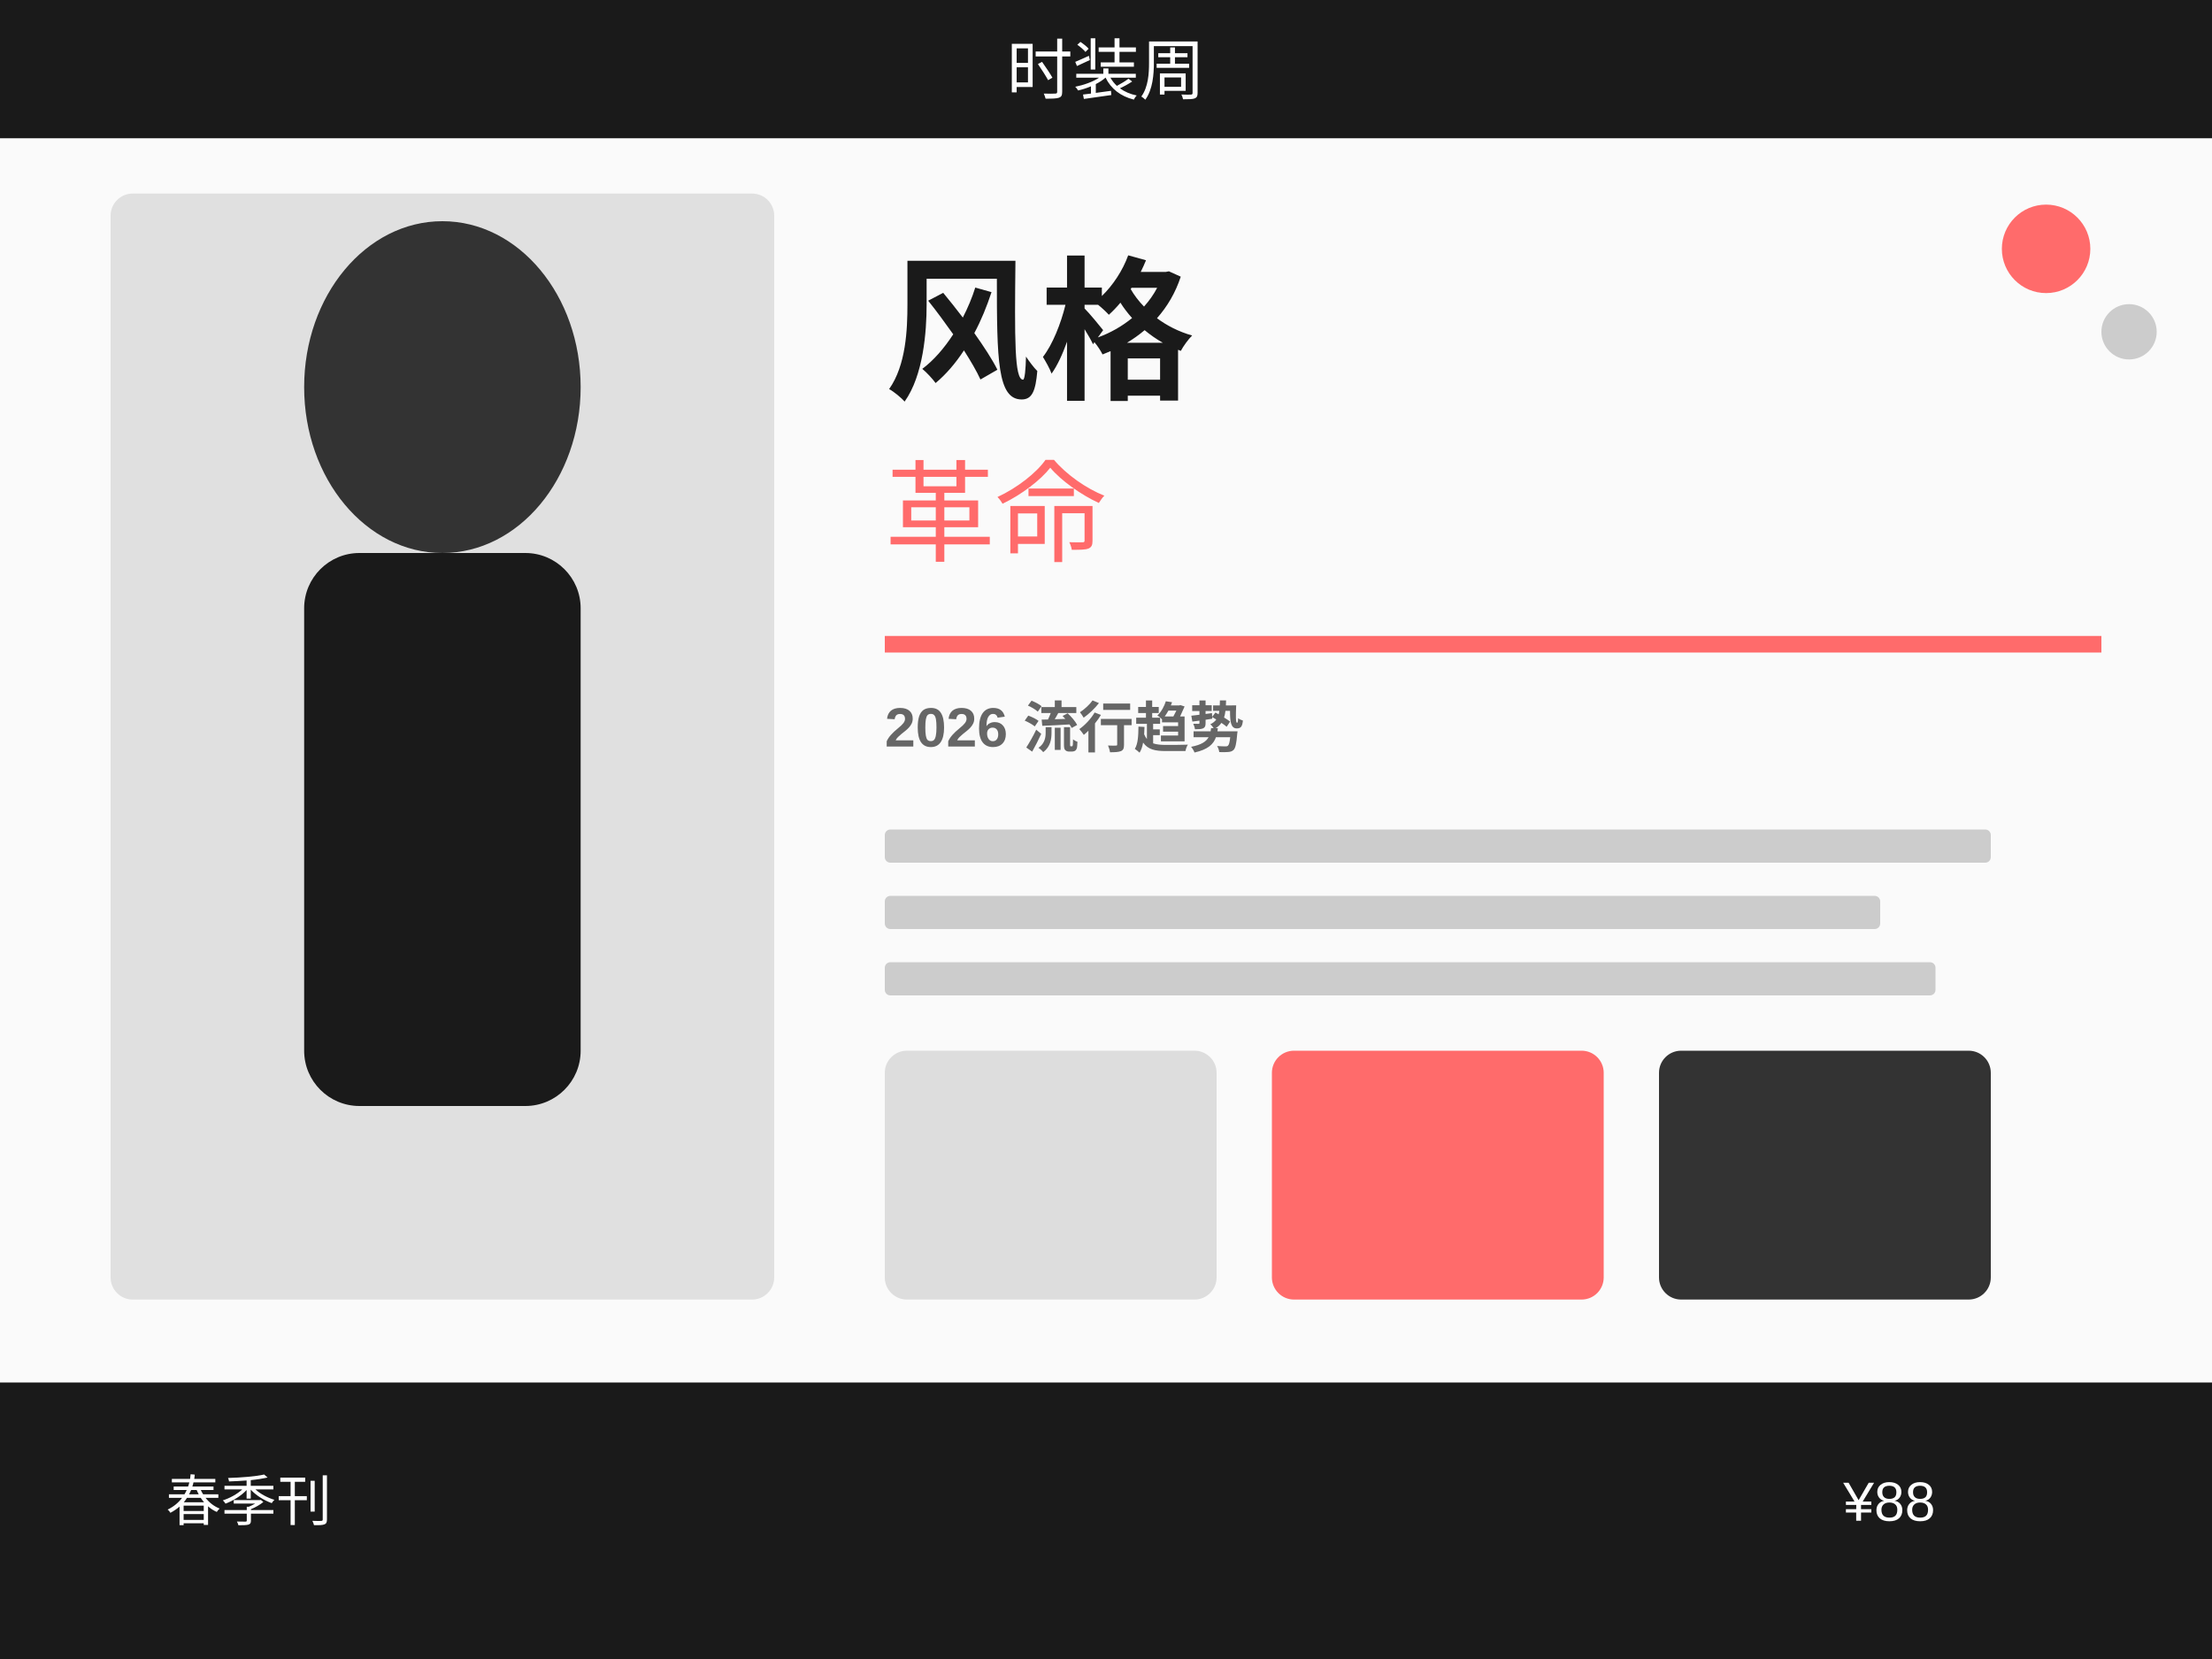
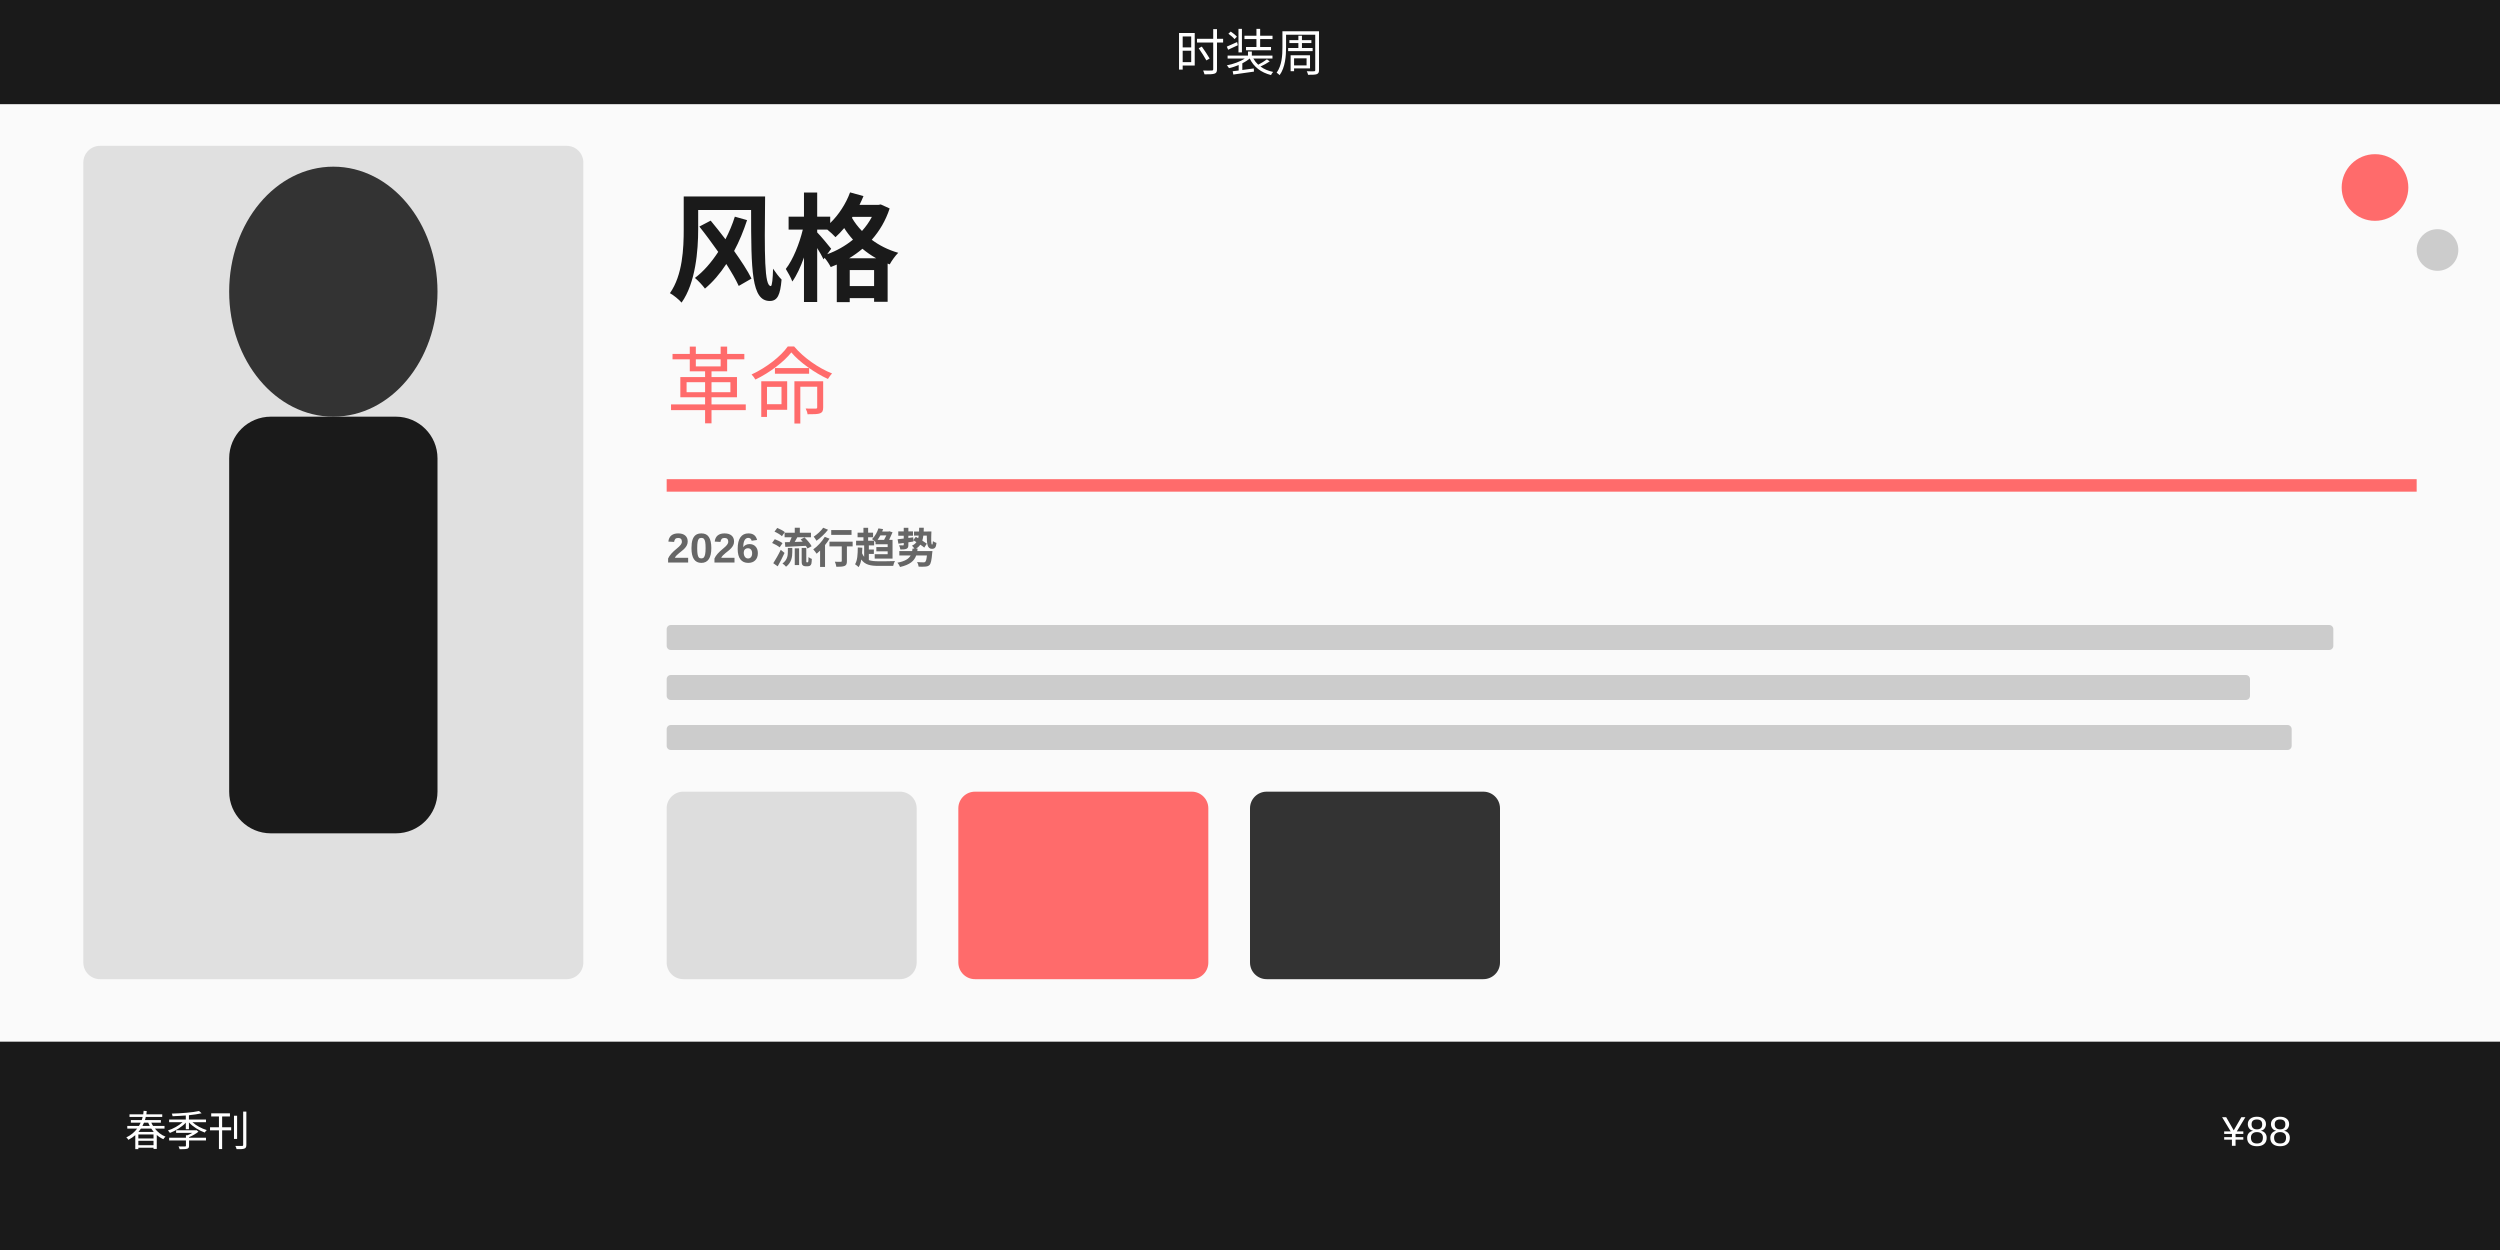
- <svg xmlns="http://www.w3.org/2000/svg" viewBox="0 0 400 300">
-   <rect id="background" class="background" width="400" height="300" fill="#fafafa" />
-   <rect id="top-bar" class="primary" x="0" y="0" width="400" height="25" fill="#1a1a1a" />
-   <text id="magazine-name" class="text" x="200" y="17" text-anchor="middle" font-family="Georgia, serif" font-size="12" fill="#ffffff" data-fixed-color="black">时装周</text>
+ <svg xmlns="http://www.w3.org/2000/svg" viewBox="0 0 600 300">
+   <rect id="background" class="background" width="600" height="300" fill="#fafafa" />
+   <rect id="top-bar" class="primary" x="0" y="0" width="600" height="25" fill="#1a1a1a" />
+   <text id="magazine-name" class="text" x="300" y="17" text-anchor="middle" font-family="Georgia, serif" font-size="12" fill="#ffffff" data-fixed-color="black">时装周</text>
  <rect id="model-bg" class="secondary" x="20" y="35" width="120" height="200" rx="4" fill="#e0e0e0" />
  <ellipse id="model-head" class="primary" cx="80" cy="70" rx="25" ry="30" fill="#333333" />
  <rect id="model-body" class="primary" x="55" y="100" width="50" height="100" rx="10" fill="#1a1a1a" />
  <text id="main-title" class="text" x="160" y="70" font-family="Georgia, serif" font-size="28" font-weight="bold" fill="#1a1a1a" data-fixed-color="black">风格</text>
  <text id="sub-title" class="accent" x="160" y="100" font-family="Georgia, serif" font-size="20" fill="#ff6b6b" data-fixed-color="black">革命</text>
-   <rect id="section-bar" class="accent" x="160" y="115" width="220" height="3" fill="#ff6b6b" />
+   <rect id="section-bar" class="accent" x="160" y="115" width="420" height="3" fill="#ff6b6b" />
  <text id="section-title" class="text" x="160" y="135" font-family="Arial, sans-serif" font-size="10" font-weight="bold" fill="#666666" data-fixed-color="black">2026 流行趋势</text>
-   <rect id="article-line-1" class="primary" x="160" y="150" width="200" height="6" rx="1" fill="#cccccc" />
-   <rect id="article-line-2" class="primary" x="160" y="162" width="180" height="6" rx="1" fill="#cccccc" />
-   <rect id="article-line-3" class="primary" x="160" y="174" width="190" height="6" rx="1" fill="#cccccc" />
+   <rect id="article-line-1" class="primary" x="160" y="150" width="400" height="6" rx="1" fill="#cccccc" />
+   <rect id="article-line-2" class="primary" x="160" y="162" width="380" height="6" rx="1" fill="#cccccc" />
+   <rect id="article-line-3" class="primary" x="160" y="174" width="390" height="6" rx="1" fill="#cccccc" />
  <rect id="small-img-1" class="secondary" x="160" y="190" width="60" height="45" rx="4" fill="#dddddd" />
  <rect id="small-img-2" class="accent" x="230" y="190" width="60" height="45" rx="4" fill="#ff6b6b" />
  <rect id="small-img-3" class="primary" x="300" y="190" width="60" height="45" rx="4" fill="#333333" />
-   <rect id="bottom-bar" class="primary" x="0" y="250" width="400" height="50" fill="#1a1a1a" />
+   <rect id="bottom-bar" class="primary" x="0" y="250" width="600" height="50" fill="#1a1a1a" />
  <text id="issue-info" class="text" x="30" y="275" font-family="Arial, sans-serif" font-size="10" fill="#ffffff" data-fixed-color="black">春季刊</text>
-   <text id="price" class="text" x="350" y="275" text-anchor="end" font-family="Arial, sans-serif" font-size="10" fill="#ffffff" data-fixed-color="black">¥88</text>
-   <circle id="deco-dot-1" class="accent" cx="370" cy="45" r="8" fill="#ff6b6b" />
-   <circle id="deco-dot-2" class="secondary" cx="385" cy="60" r="5" fill="#cccccc" />
+   <text id="price" class="text" x="550" y="275" text-anchor="end" font-family="Arial, sans-serif" font-size="10" fill="#ffffff" data-fixed-color="black">¥88</text>
+   <circle id="deco-dot-1" class="accent" cx="570" cy="45" r="8" fill="#ff6b6b" />
+   <circle id="deco-dot-2" class="secondary" cx="585" cy="60" r="5" fill="#cccccc" />
</svg>
